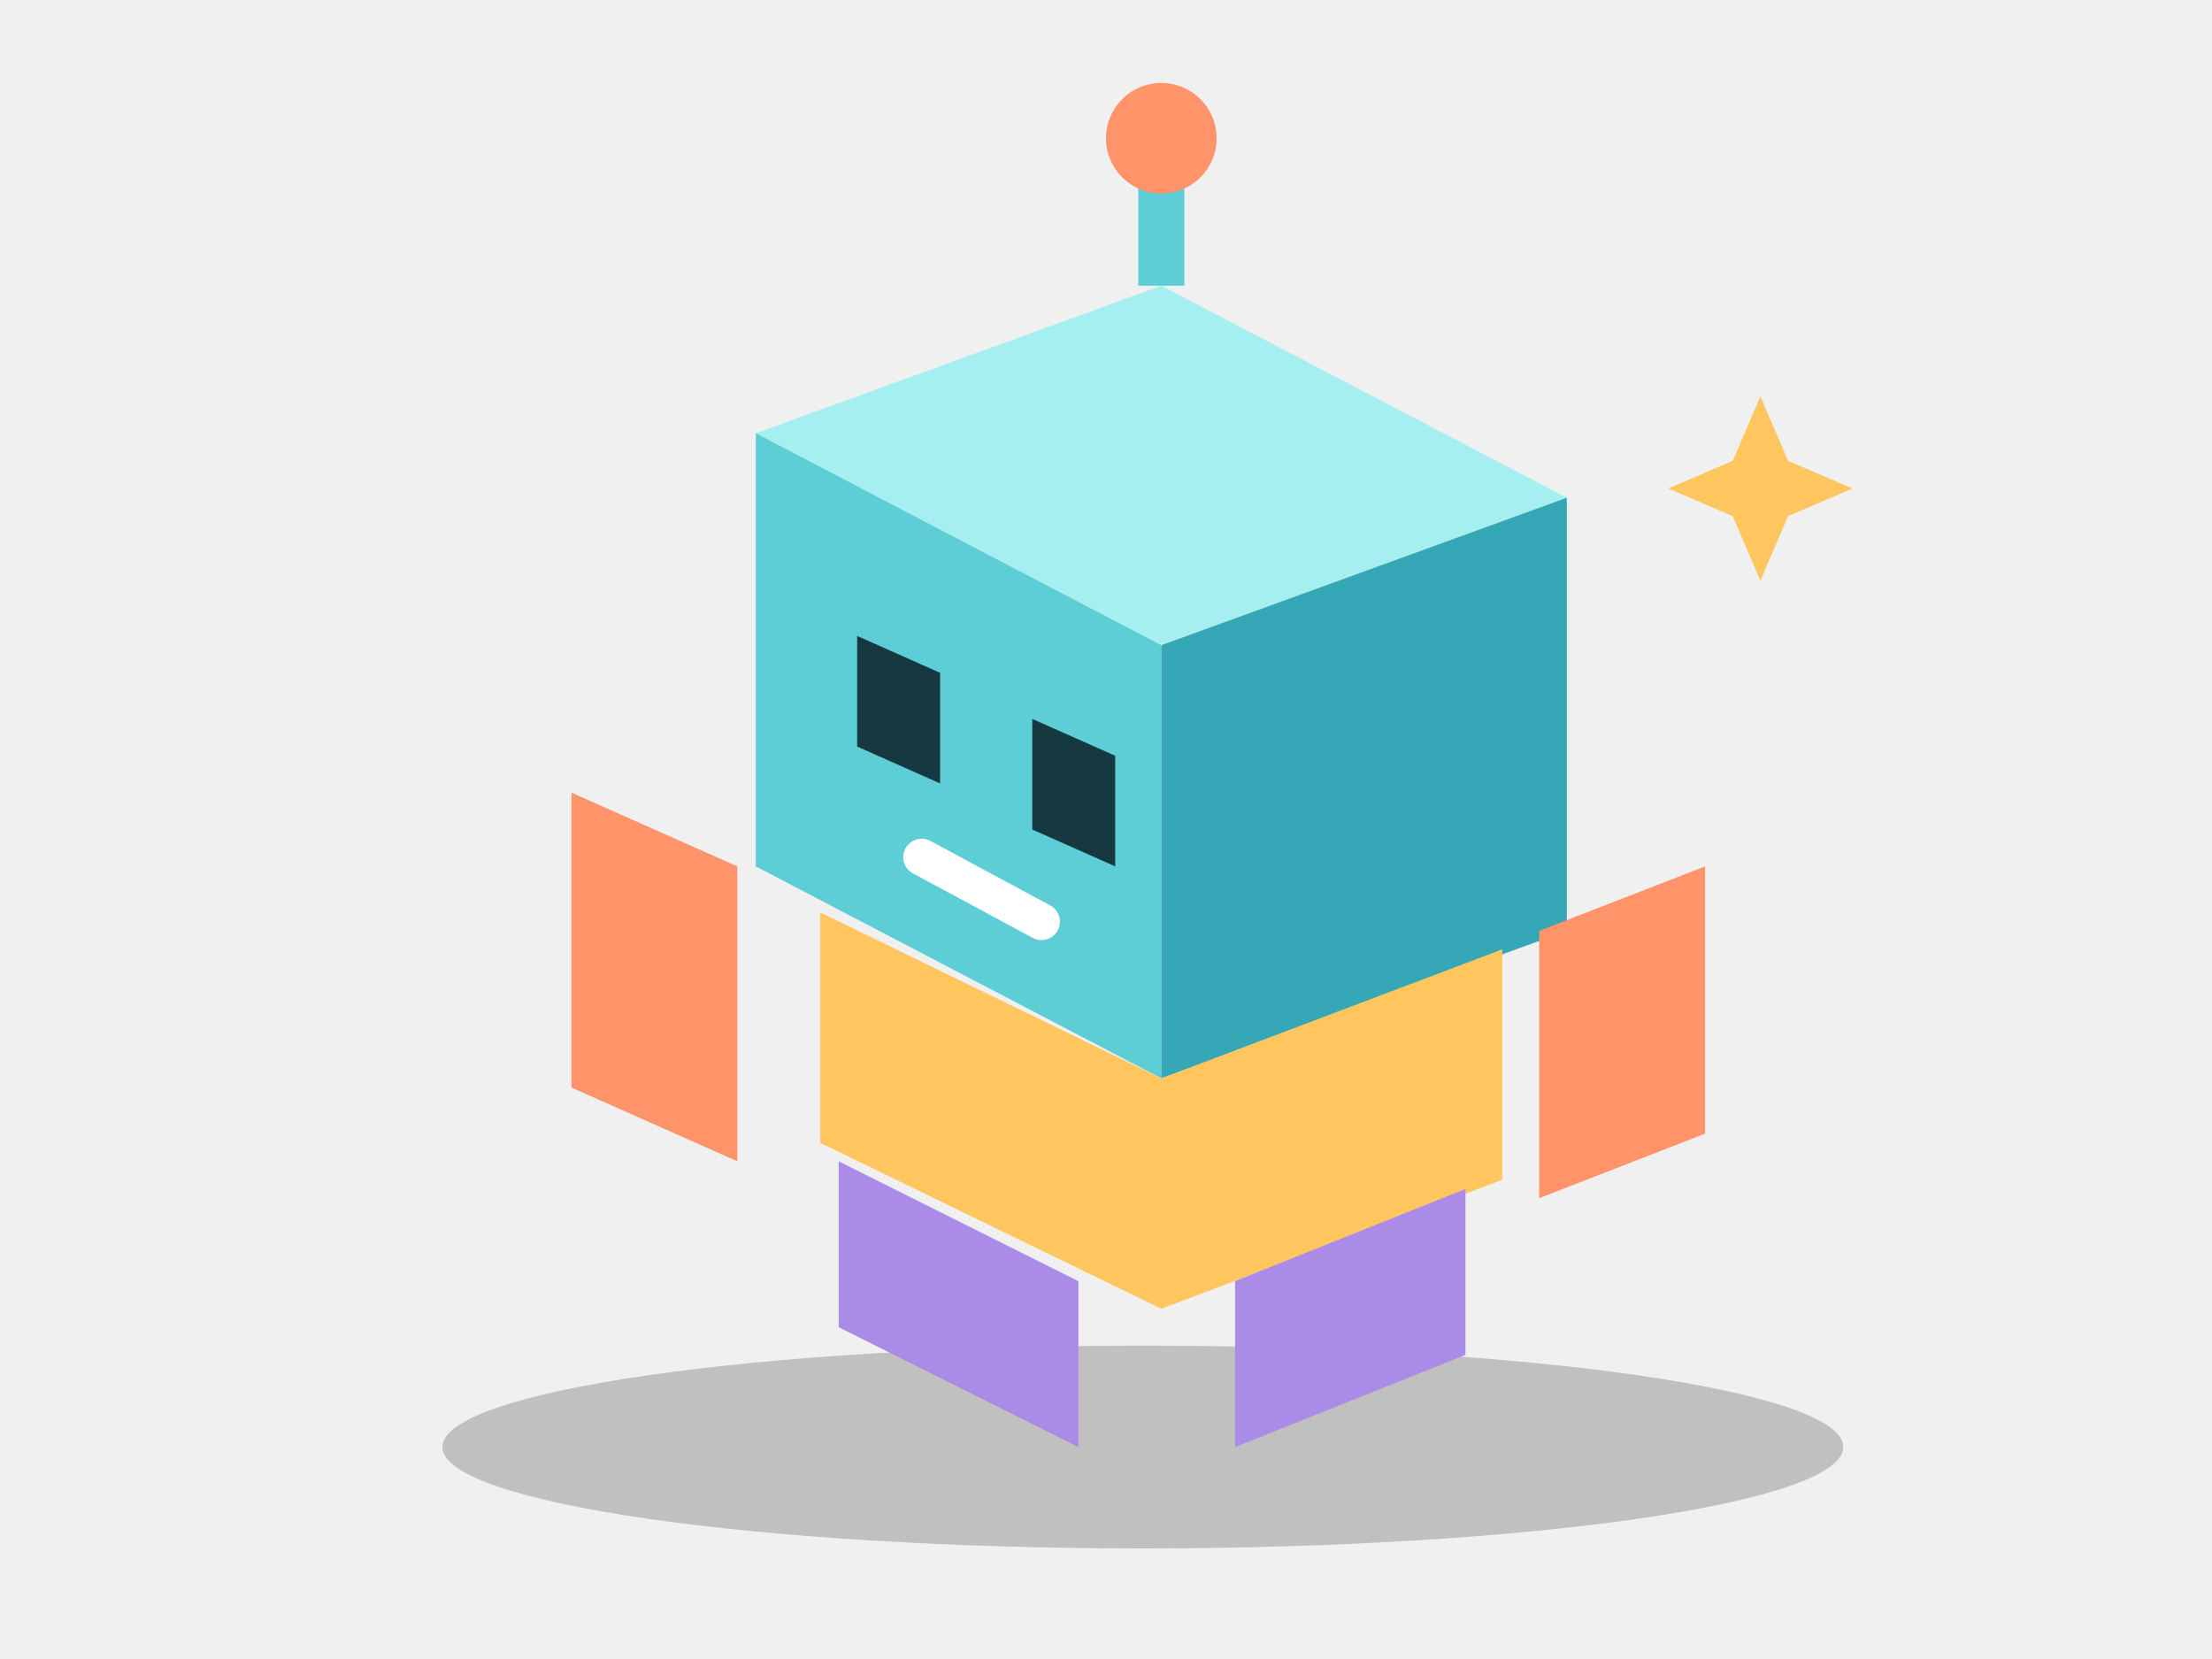
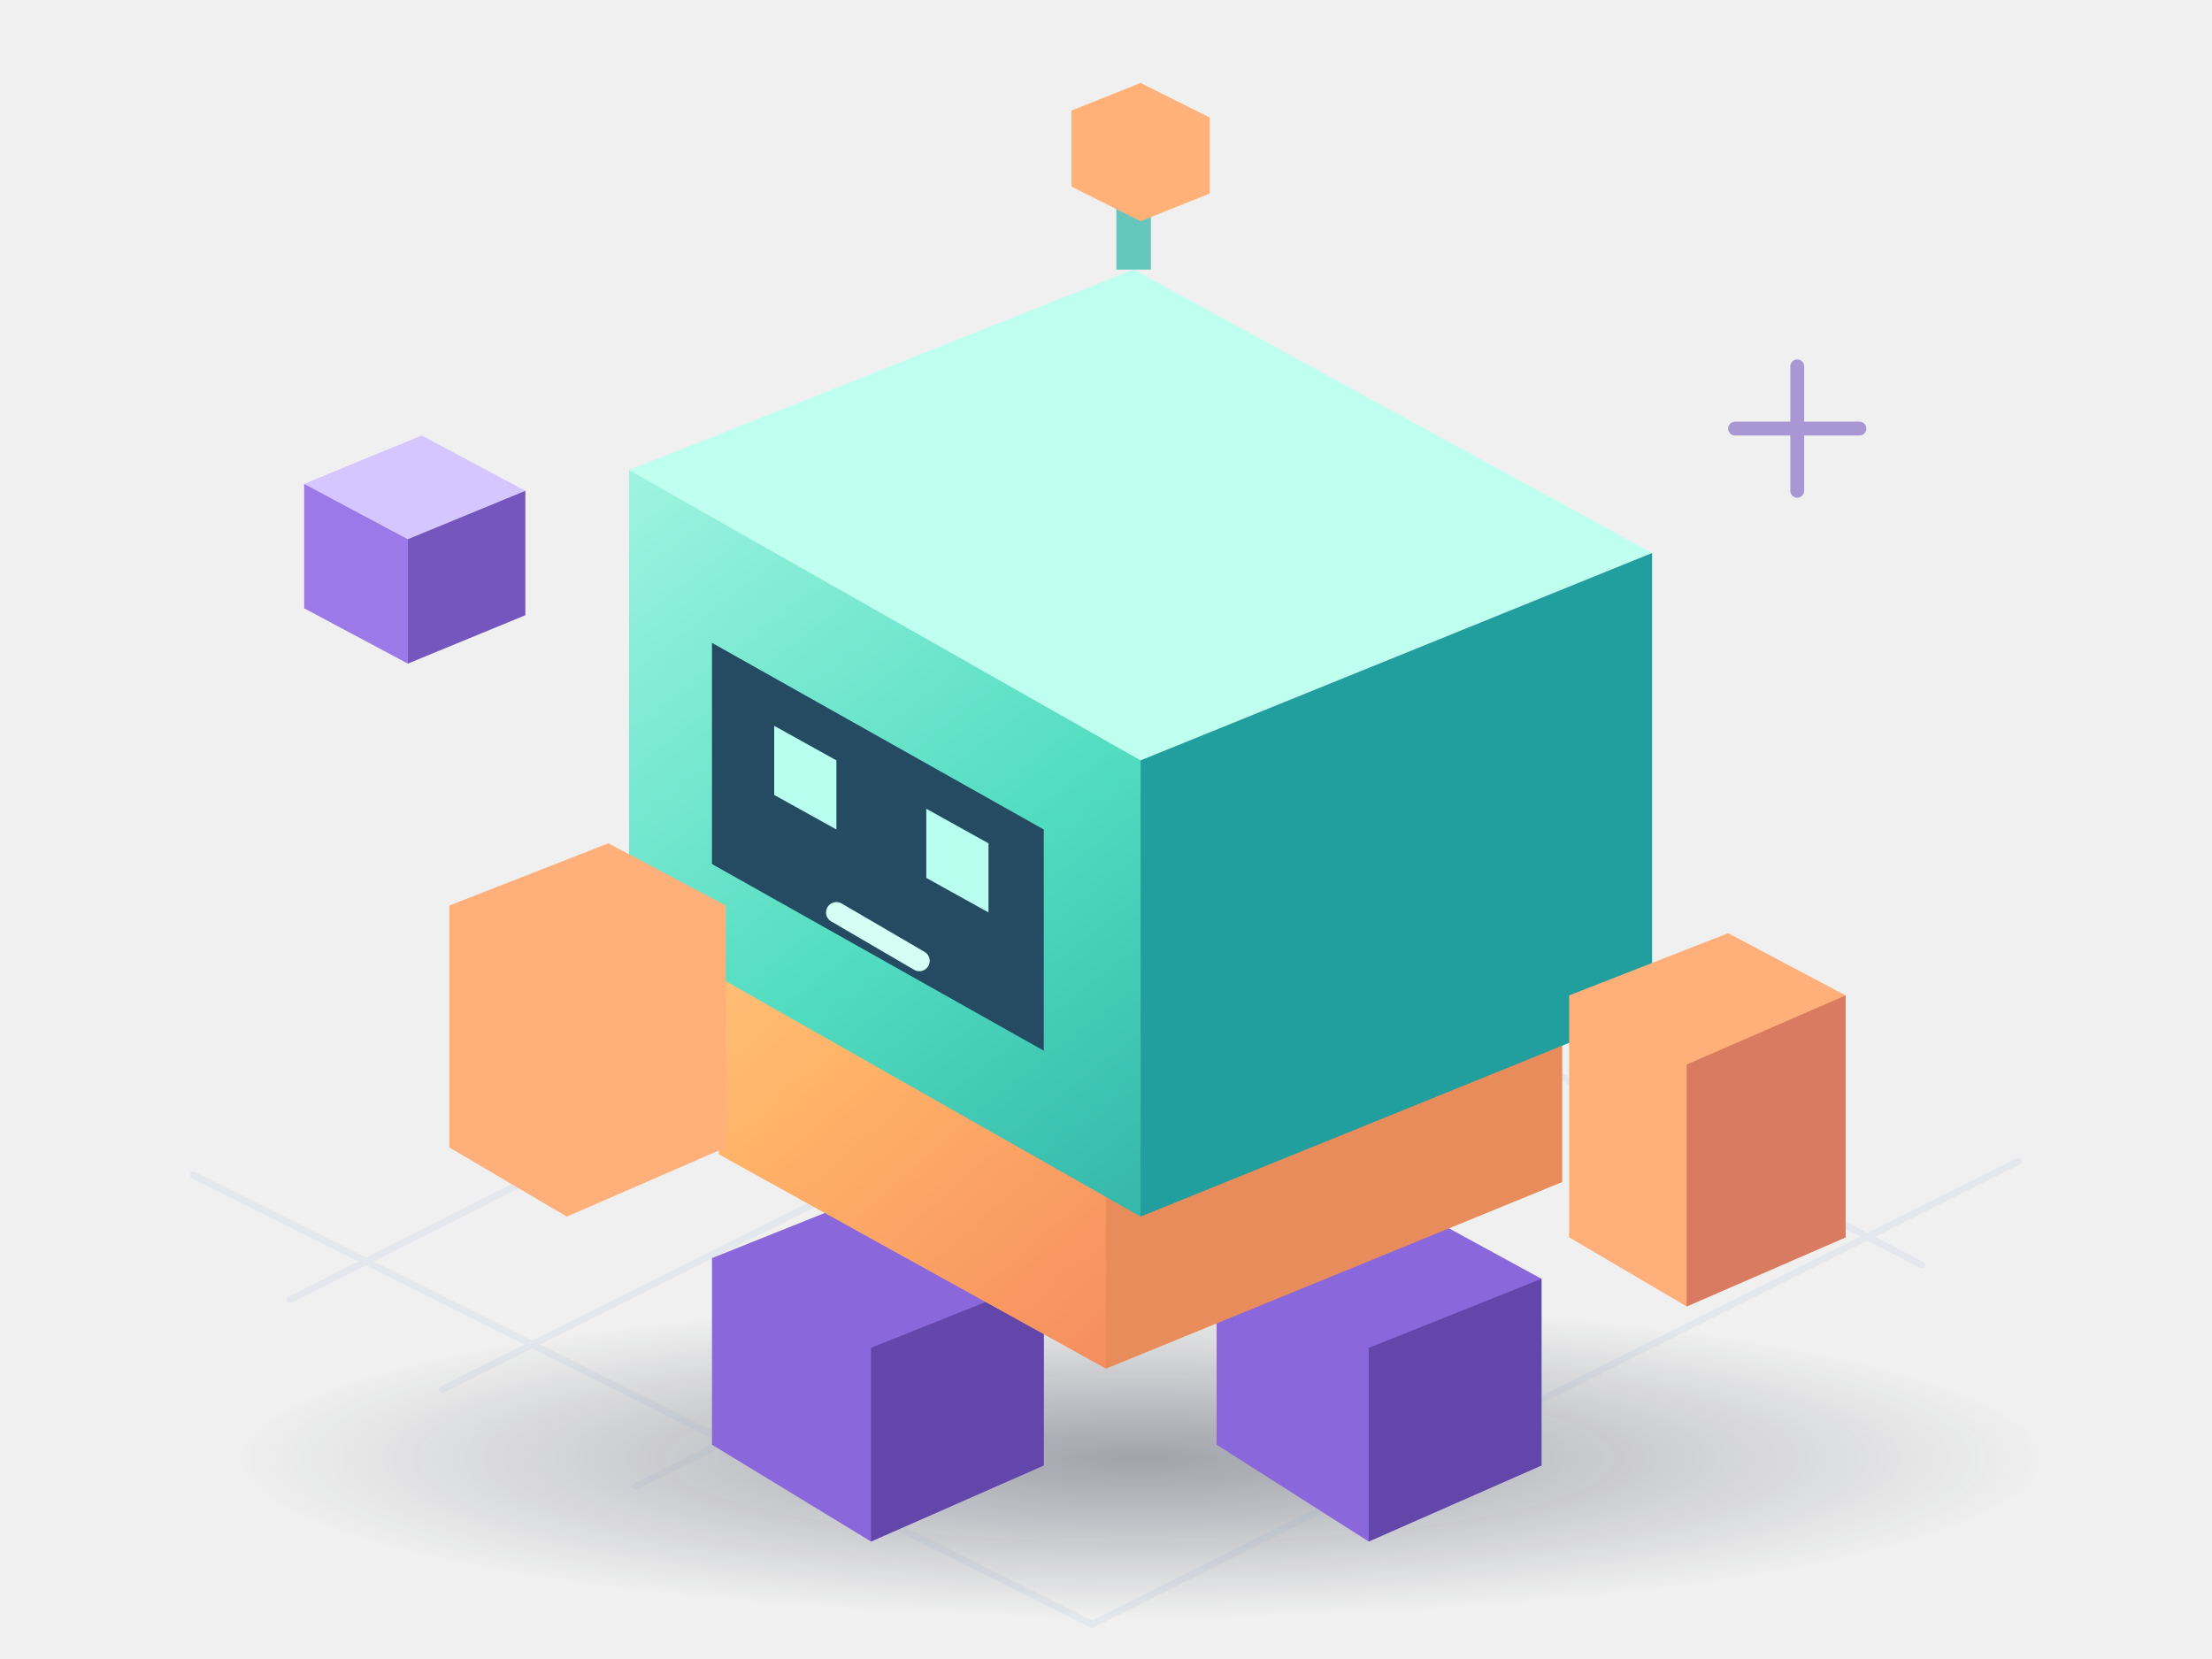
- <svg xmlns="http://www.w3.org/2000/svg" viewBox="0 0 240 180">
-   <ellipse cx="124" cy="157" rx="76" ry="11" fill="#000" opacity=".2" />
-   <path d="m82 47 44-16 44 23-44 16z" fill="#a6eff0" />
-   <path d="m82 47 44 23v47l-44-23z" fill="#5dced5" />
-   <path d="m126 70 44-16v47l-44 16z" fill="#35a7b6" />
-   <path d="m89 99 37 18 37-14v25l-37 14-37-18z" fill="#ffc65f" />
-   <path d="m91 126 26 13v18l-26-13zm43 13 25-10v18l-25 10z" fill="#aa8ce8" />
-   <path d="m62 86 18 8v32l-18-8zm105 15 18-7v29l-18 7z" fill="#ff9369" />
-   <path d="m93 69 9 4v12l-9-4zm19 9 9 4v12l-9-4z" fill="#163941" />
-   <path d="m100 93 13 7" stroke="#fff" stroke-width="4" stroke-linecap="round" />
-   <path d="M126 31V18" stroke="#5dced5" stroke-width="5" />
-   <circle cx="126" cy="15" r="6" fill="#ff9369" />
-   <path d="m191 43 3 7 7 3-7 3-3 7-3-7-7-3 7-3z" fill="#ffc65f" />
+ <svg xmlns="http://www.w3.org/2000/svg" viewBox="0 0 320 240" fill="none">
+   <defs>
+     <linearGradient id="violet" x1="80" y1="30" x2="230" y2="210" gradientUnits="userSpaceOnUse">
+       <stop stop-color="#DAD0FF" />
+       <stop offset=".45" stop-color="#A78BFA" />
+       <stop offset="1" stop-color="#6441C8" />
+     </linearGradient>
+     <linearGradient id="mint" x1="80" y1="30" x2="220" y2="210" gradientUnits="userSpaceOnUse">
+       <stop stop-color="#C4FFF0" />
+       <stop offset=".5" stop-color="#50DCC0" />
+       <stop offset="1" stop-color="#168D91" />
+     </linearGradient>
+     <linearGradient id="orange" x1="80" y1="50" x2="220" y2="210" gradientUnits="userSpaceOnUse">
+       <stop stop-color="#FFE7AD" />
+       <stop offset=".5" stop-color="#FFB368" />
+       <stop offset="1" stop-color="#EE6D59" />
+     </linearGradient>
+     <linearGradient id="ink" x1="90" y1="80" x2="220" y2="210" gradientUnits="userSpaceOnUse">
+       <stop stop-color="#526785" />
+       <stop offset="1" stop-color="#27374F" />
+     </linearGradient>
+     <radialGradient id="shadow">
+       <stop stop-color="#10152B" stop-opacity=".35" />
+       <stop offset="1" stop-color="#10152B" stop-opacity="0" />
+     </radialGradient>
+   </defs>
+   <ellipse cx="165" cy="211" rx="130" ry="23" fill="url(#shadow)" />
+   <path d="M28 170 158 235 292 168M42 188 167 125 278 183M64 201 190 138M92 215 218 152" stroke="#99ABC9" stroke-opacity=".13" stroke-linecap="round" />
+   <path d="m103 182 25-10 23 13v27l-25 11-23-14z" fill="#8B67DC" />
+   <path d="m176 183 25-10 22 12v27l-25 11-22-14z" fill="#8B67DC" />
+   <path d="m126 195 25-10v27l-25 11zm72 0 25-10v27l-25 11z" fill="#6246AA" />
+   <path d="m104 137 66-27 56 31-66 27z" fill="#FFE1A0" />
+   <path d="m104 137 56 31v30l-56-31z" fill="url(#orange)" />
+   <path d="m160 168 66-27v30l-66 27z" fill="#E88C5C" />
+   <path d="m91 68 73-29 75 41-74 30z" fill="#BEFFF0" />
+   <path d="m91 68 74 42v66l-74-42z" fill="url(#mint)" />
+   <path d="m165 110 74-30v66l-74 30z" fill="#219E9E" />
+   <path d="m103 93 48 27v32l-48-27z" fill="#254B63" />
+   <path d="m112 105 9 5v10l-9-5zm22 12 9 5v10l-9-5z" fill="#B9FFF0" />
+   <path d="m121 132 12 7" stroke="#D5FFF5" stroke-width="3" stroke-linecap="round" />
+   <path d="M164 39V23" stroke="#65C6BE" stroke-width="5" />
+   <path d="m155 16 10-4 10 5v11l-10 4-10-5z" fill="#FFB178" />
+   <path d="m65 131 23-9 17 9v35l-23 10-17-10z" fill="#FFAF79" />
+   <path d="m227 144 23-9 17 9v35l-23 10-17-10z" fill="#FFAF79" />
+   <path d="m244 154 23-10v35l-23 10z" fill="#D97B61" />
+   <path d="m44 70 17-7 15 8-17 7z" fill="#D5C6FF" />
+   <path d="m44 70 15 8v18l-15-8z" fill="#9C79E9" />
+   <path d="m59 78 17-7v18l-17 7z" fill="#7456BE" />
+   <path d="M260 53v18m-9-9h18" stroke="#A897D2" stroke-width="2" stroke-linecap="round" />
</svg>
